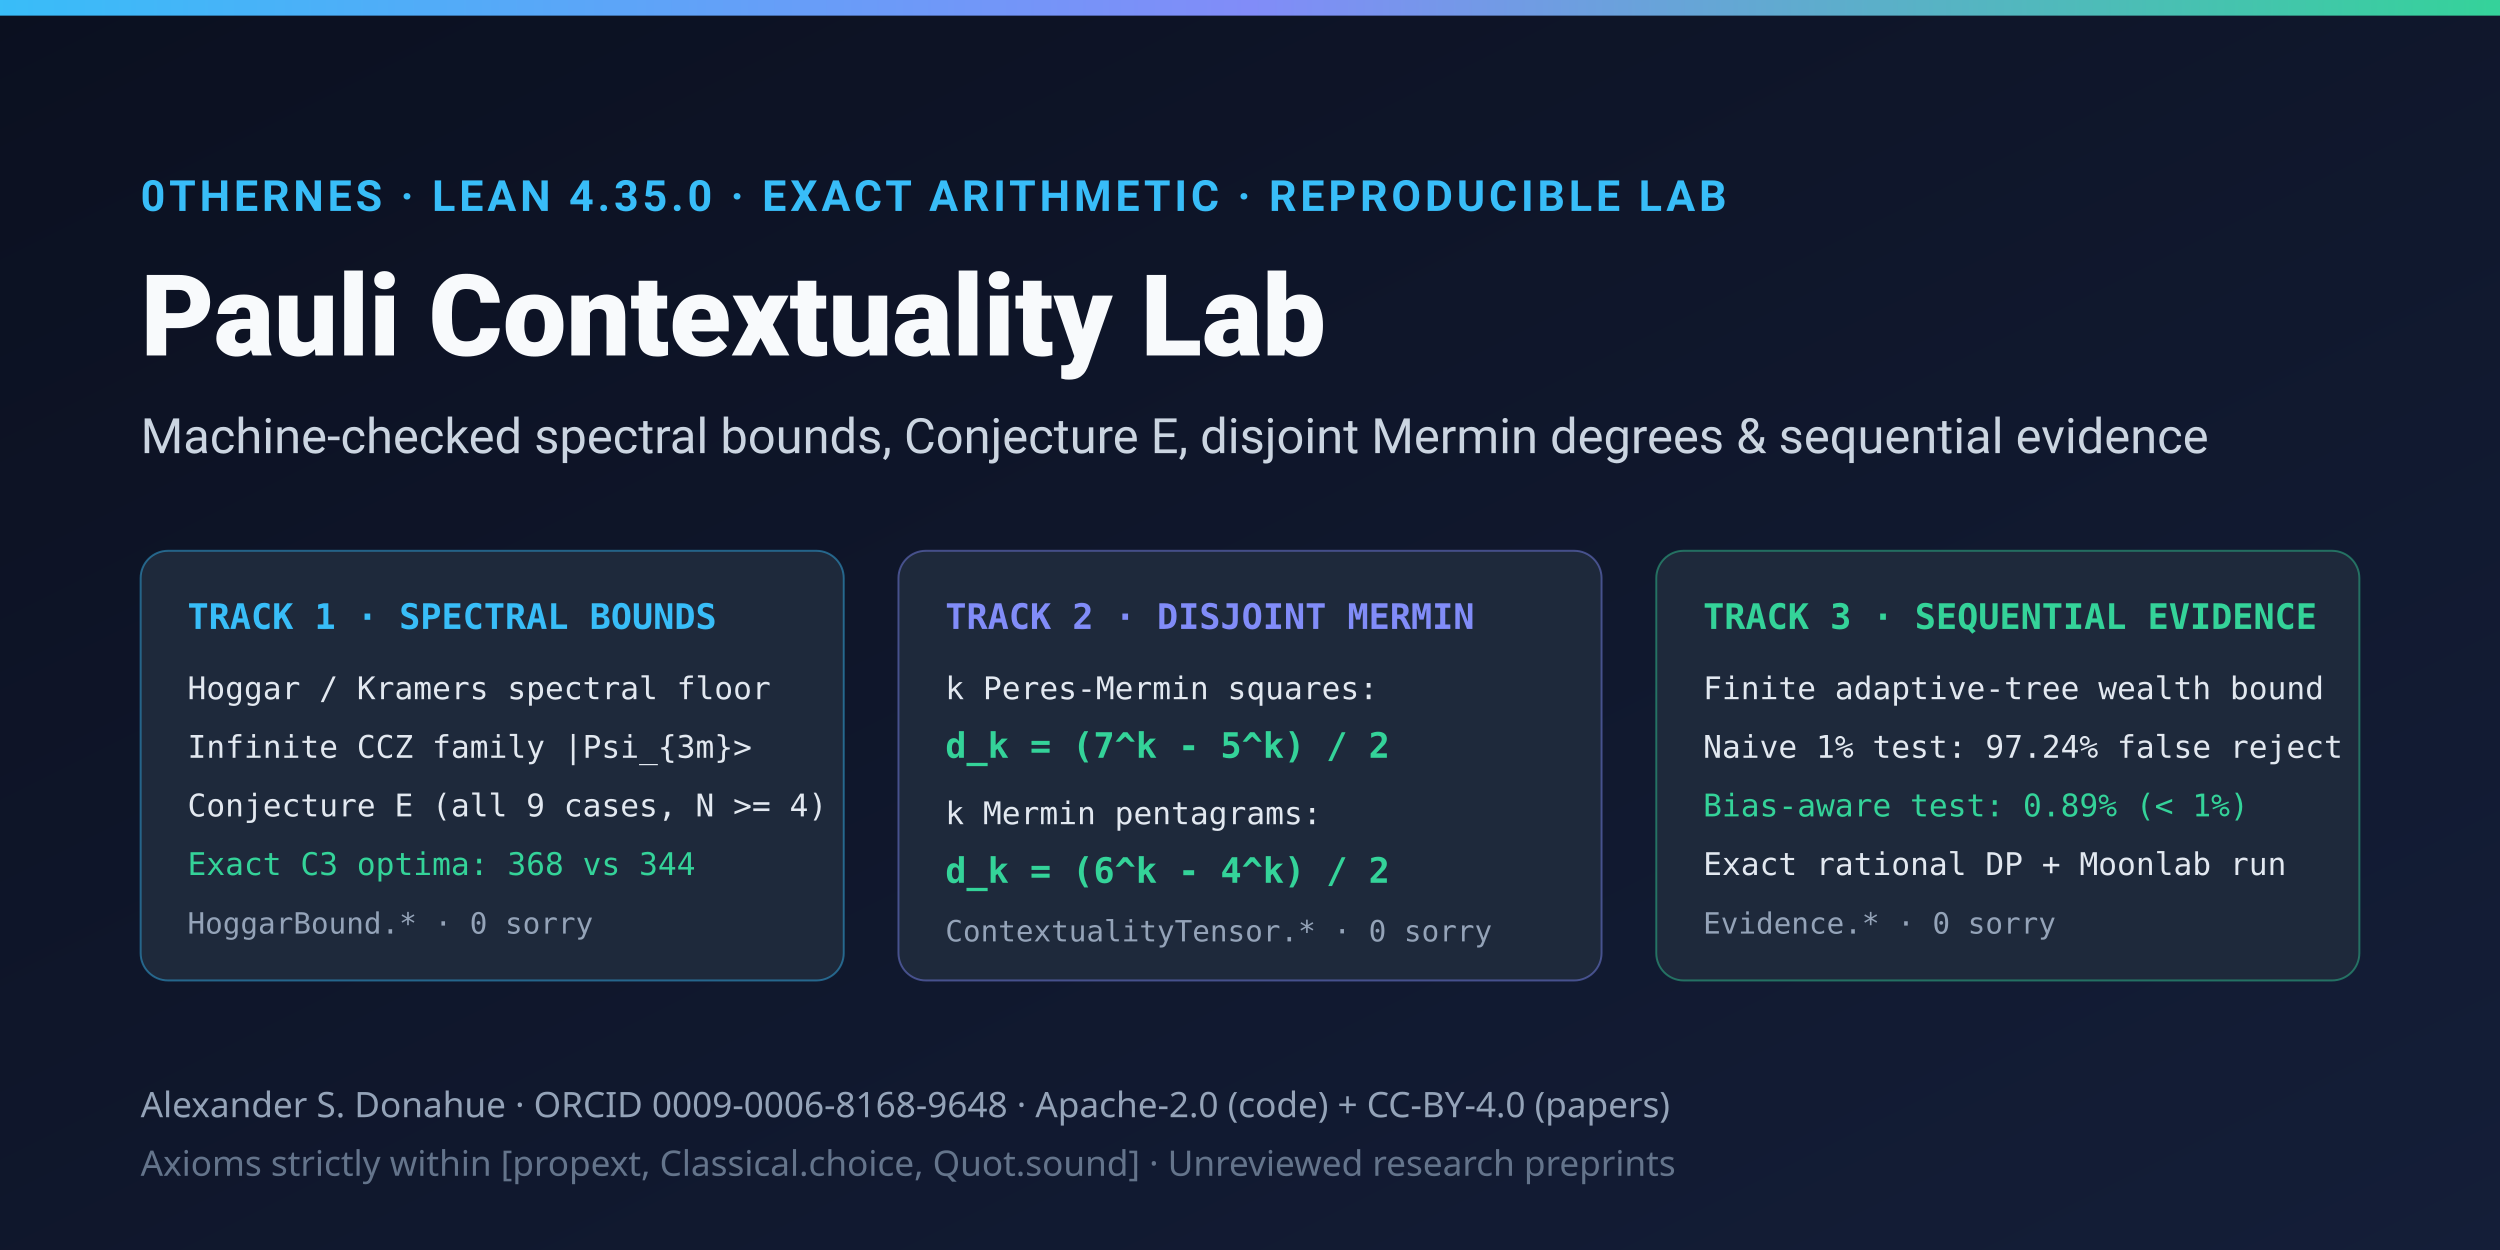
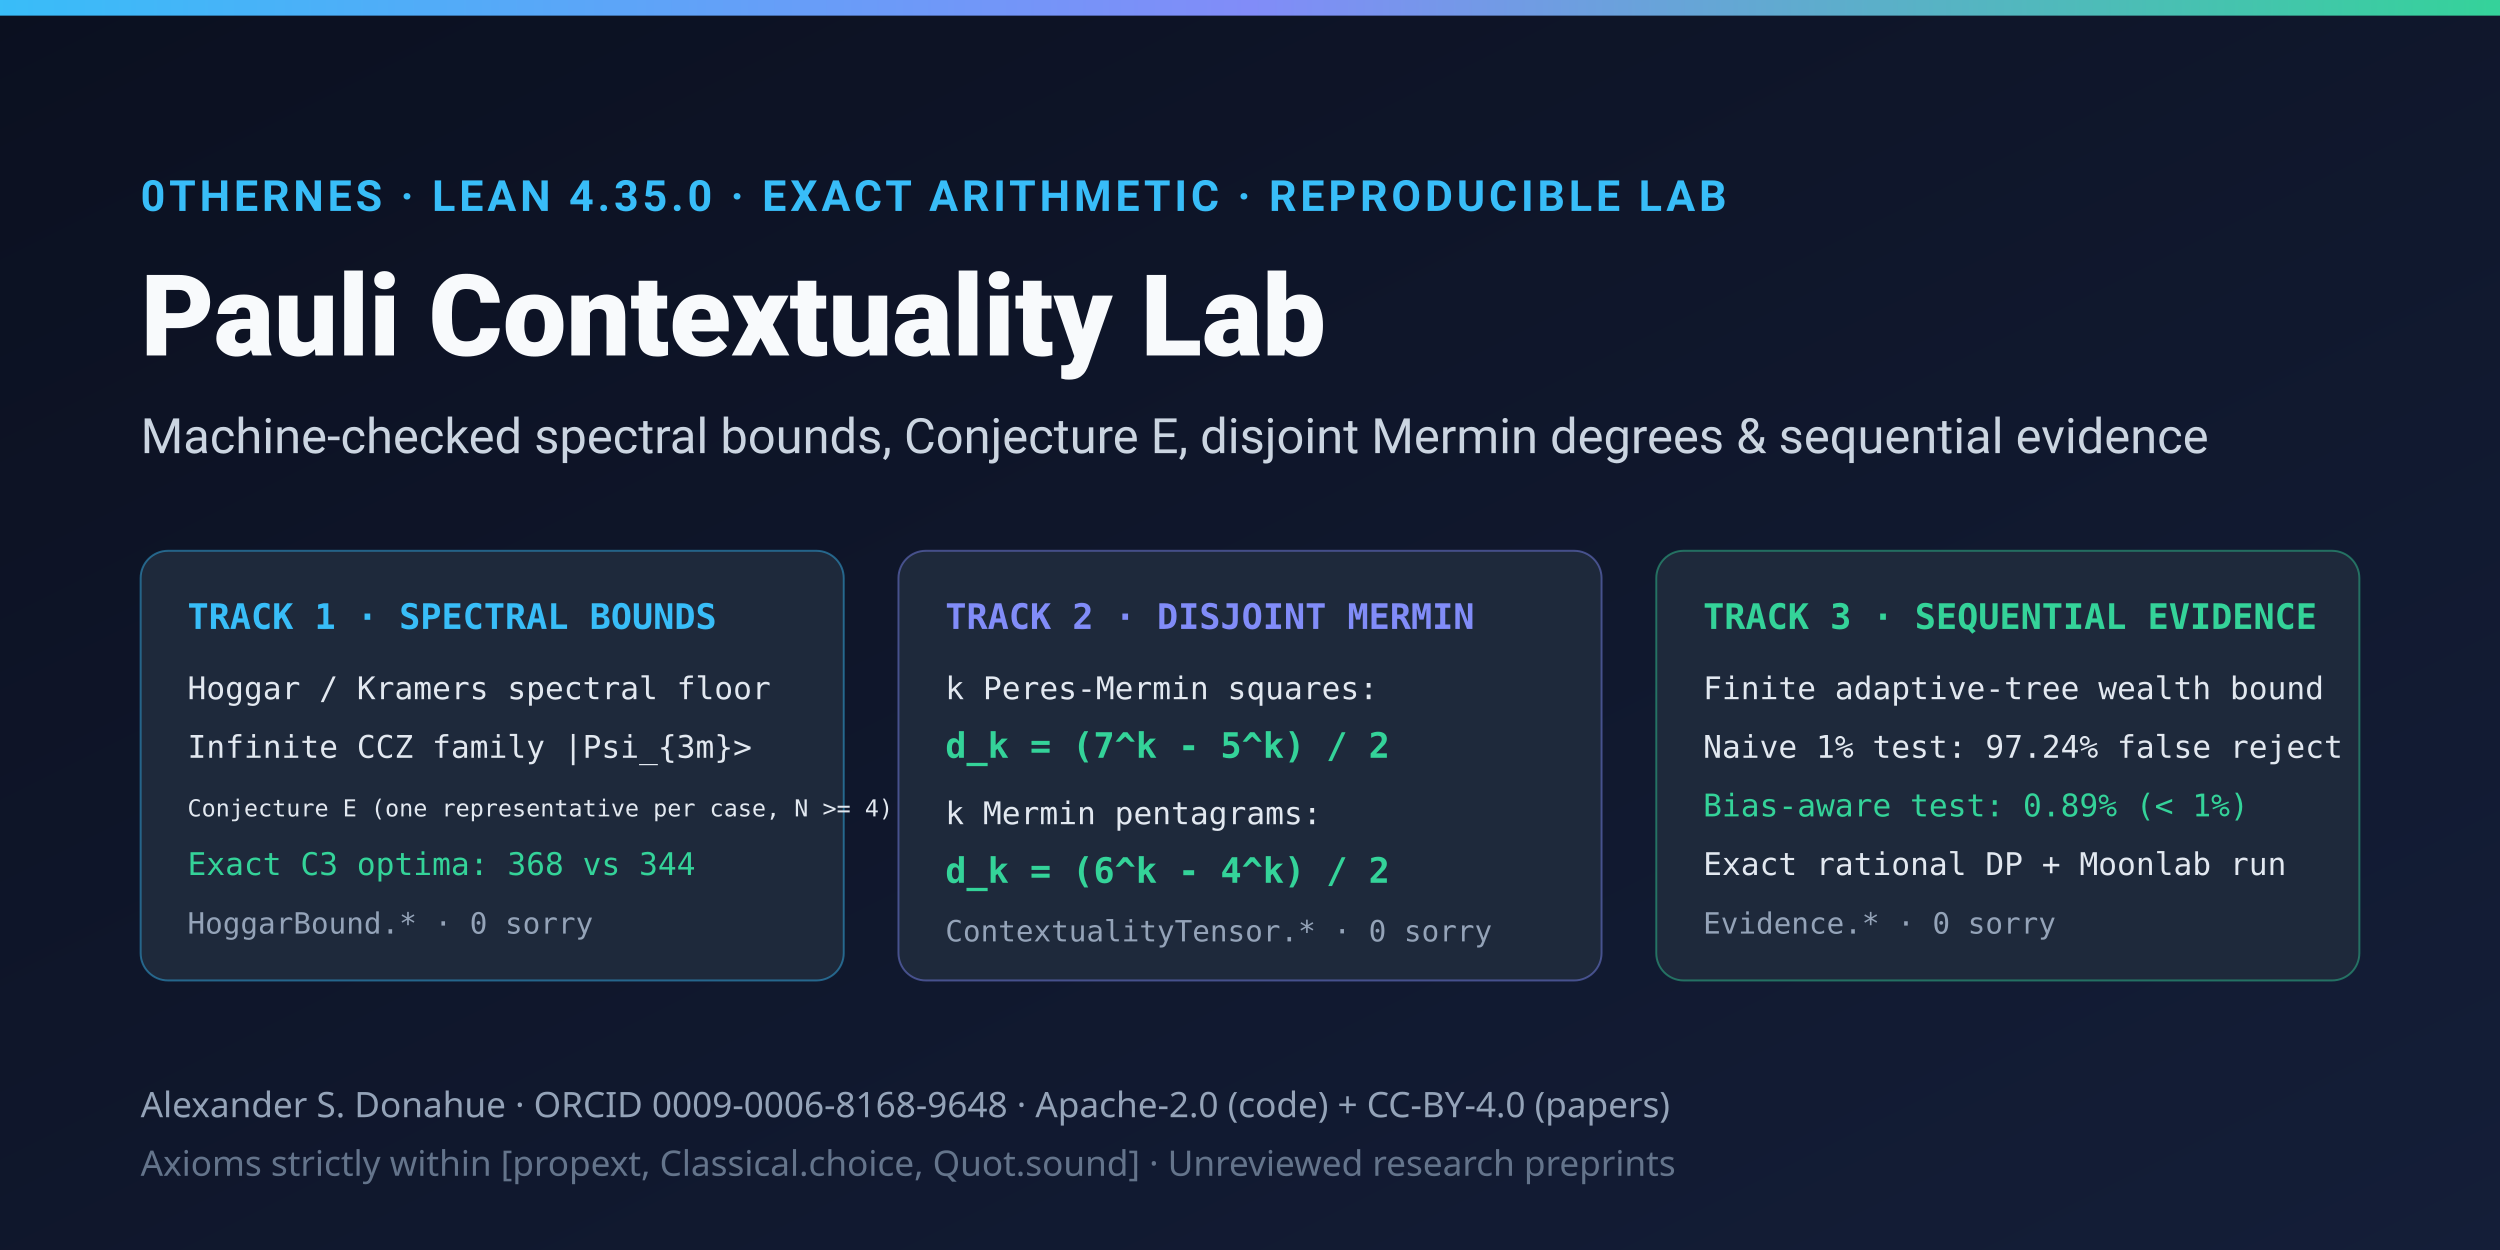
<svg xmlns="http://www.w3.org/2000/svg" width="1280" height="640" viewBox="0 0 1280 640">
  <defs>
    <linearGradient id="bg" x1="0" y1="0" x2="1" y2="1">
      <stop offset="0%" stop-color="#0b1020" />
      <stop offset="100%" stop-color="#141e38" />
    </linearGradient>
    <linearGradient id="accent" x1="0" y1="0" x2="1" y2="0">
      <stop offset="0%" stop-color="#38bdf8" />
      <stop offset="50%" stop-color="#818cf8" />
      <stop offset="100%" stop-color="#34d399" />
    </linearGradient>
  </defs>
  <rect width="1280" height="640" fill="url(#bg)" />
  <rect x="0" y="0" width="1280" height="8" fill="url(#accent)" />
  <g font-family="ui-sans-serif, system-ui, -apple-system, Segoe UI, Roboto, sans-serif" fill="#f8fafc">
    <text x="72" y="108" font-size="22" font-weight="600" fill="#38bdf8" letter-spacing="2">0THERNES · LEAN 4.35.0 · EXACT ARITHMETIC · REPRODUCIBLE LAB</text>
    <text x="72" y="182" font-size="58" font-weight="800">Pauli Contextuality Lab</text>
    <text x="72" y="232" font-size="25" fill="#cbd5e1">Machine-checked spectral bounds, Conjecture E, disjoint Mermin degrees &amp; sequential evidence</text>
  </g>
  <g font-family="ui-monospace, SFMono-Regular, Menlo, Consolas, monospace">
    <rect x="72" y="282" width="360" height="220" rx="14" fill="#1e293b" stroke="#38bdf8" stroke-opacity="0.45" />
    <text x="96" y="322" font-size="18" font-weight="700" fill="#38bdf8">TRACK 1 · SPECTRAL BOUNDS</text>
    <text x="96" y="358" font-size="16" fill="#e2e8f0">Hoggar / Kramers spectral floor</text>
    <text x="96" y="388" font-size="16" fill="#e2e8f0">Infinite CCZ family |Psi_{3m}&gt;</text>
-     <text x="96" y="418" font-size="16" fill="#e2e8f0">Conjecture E (all 9 cases, N &gt;= 4)</text>
+     <text x="96" y="418" font-size="12" fill="#e2e8f0">Conjecture E (one representative per case, N &gt;= 4)</text>
    <text x="96" y="448" font-size="16" fill="#34d399">Exact C3 optima: 368 vs 344</text>
    <text x="96" y="478" font-size="15" fill="#94a3b8">HoggarBound.* · 0 sorry</text>
    <rect x="460" y="282" width="360" height="220" rx="14" fill="#1e293b" stroke="#818cf8" stroke-opacity="0.45" />
    <text x="484" y="322" font-size="18" font-weight="700" fill="#818cf8">TRACK 2 · DISJOINT MERMIN</text>
    <text x="484" y="358" font-size="16" fill="#e2e8f0">k Peres-Mermin squares:</text>
    <text x="484" y="388" font-size="18" font-weight="700" fill="#34d399">d_k = (7^k - 5^k) / 2</text>
    <text x="484" y="422" font-size="16" fill="#e2e8f0">k Mermin pentagrams:</text>
    <text x="484" y="452" font-size="18" font-weight="700" fill="#34d399">d_k = (6^k - 4^k) / 2</text>
    <text x="484" y="482" font-size="15" fill="#94a3b8">ContextualityTensor.* · 0 sorry</text>
    <rect x="848" y="282" width="360" height="220" rx="14" fill="#1e293b" stroke="#34d399" stroke-opacity="0.45" />
    <text x="872" y="322" font-size="18" font-weight="700" fill="#34d399">TRACK 3 · SEQUENTIAL EVIDENCE</text>
    <text x="872" y="358" font-size="16" fill="#e2e8f0">Finite adaptive-tree wealth bound</text>
    <text x="872" y="388" font-size="16" fill="#e2e8f0">Naive 1% test: 97.24% false reject</text>
    <text x="872" y="418" font-size="16" fill="#34d399">Bias-aware test: 0.89% (&lt; 1%)</text>
    <text x="872" y="448" font-size="16" fill="#e2e8f0">Exact rational DP + Moonlab run</text>
    <text x="872" y="478" font-size="15" fill="#94a3b8">Evidence.* · 0 sorry</text>
  </g>
  <g font-family="ui-sans-serif, system-ui, sans-serif" font-size="18" fill="#94a3b8">
    <text x="72" y="572">Alexander S. Donahue · ORCID 0009-0006-8168-9648 · Apache-2.0 (code) + CC-BY-4.0 (papers)</text>
    <text x="72" y="602" fill="#64748b">Axioms strictly within [propext, Classical.choice, Quot.sound] · Unreviewed research preprints</text>
  </g>
</svg>
